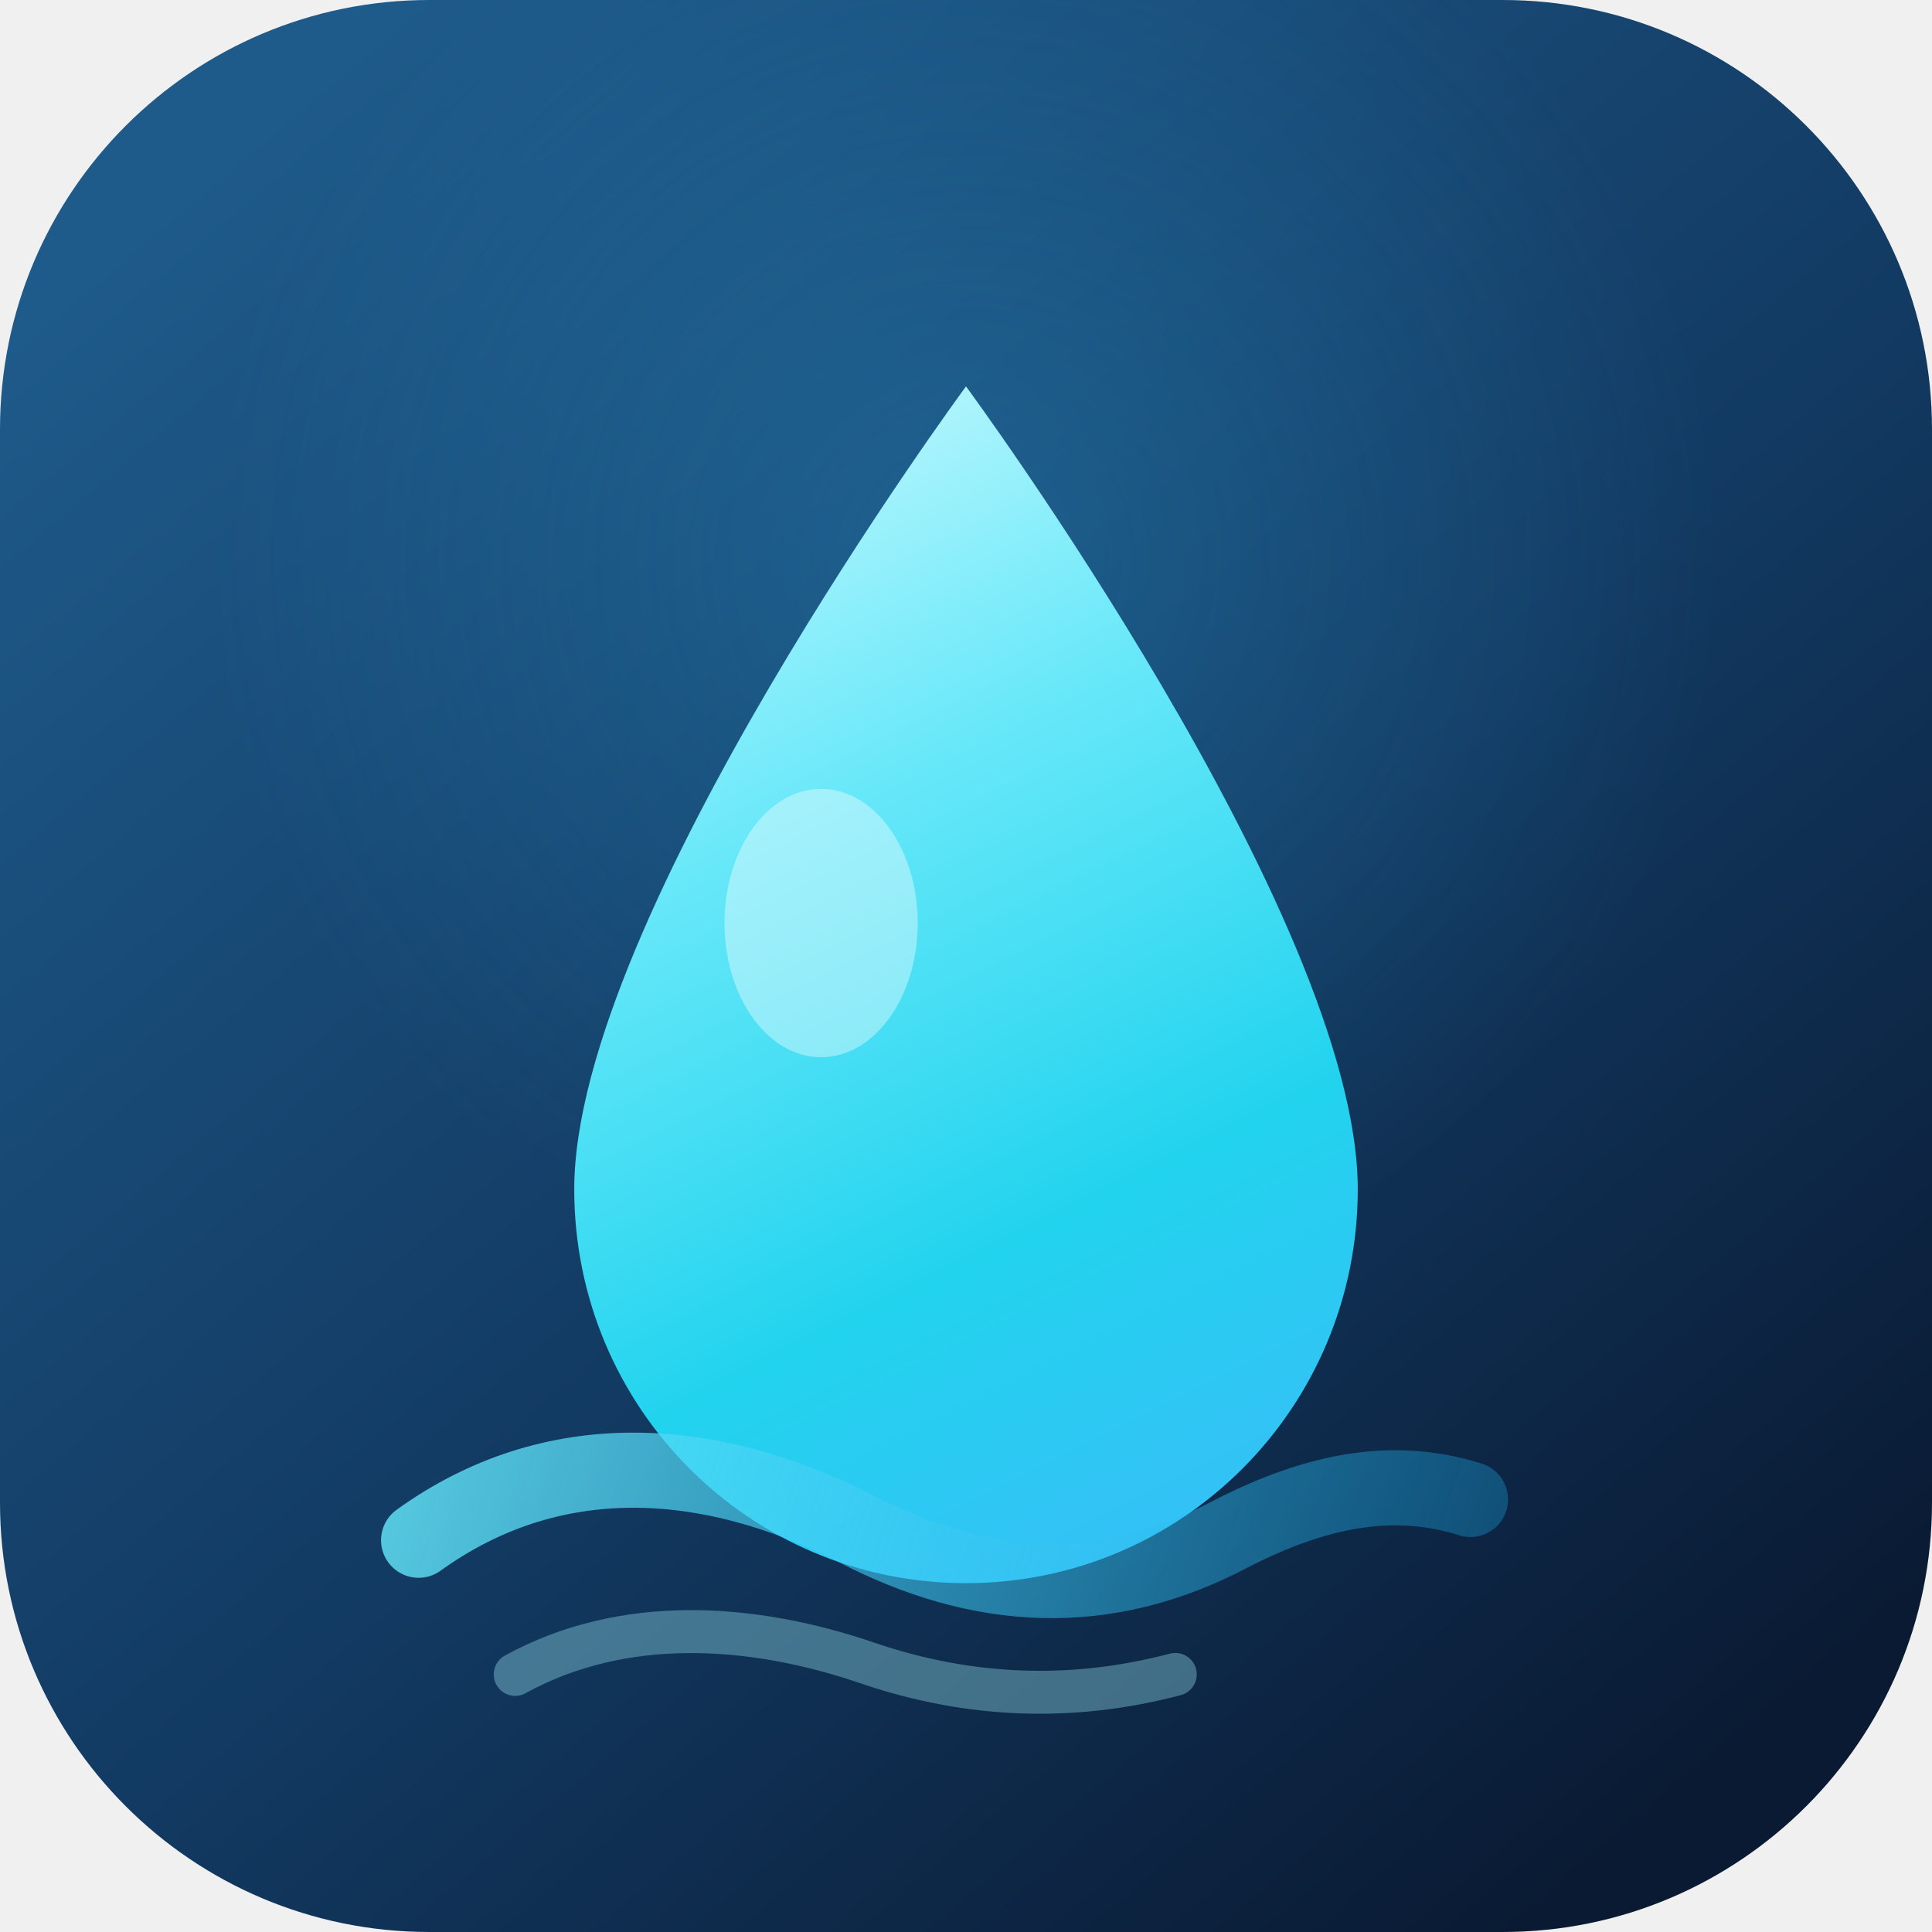
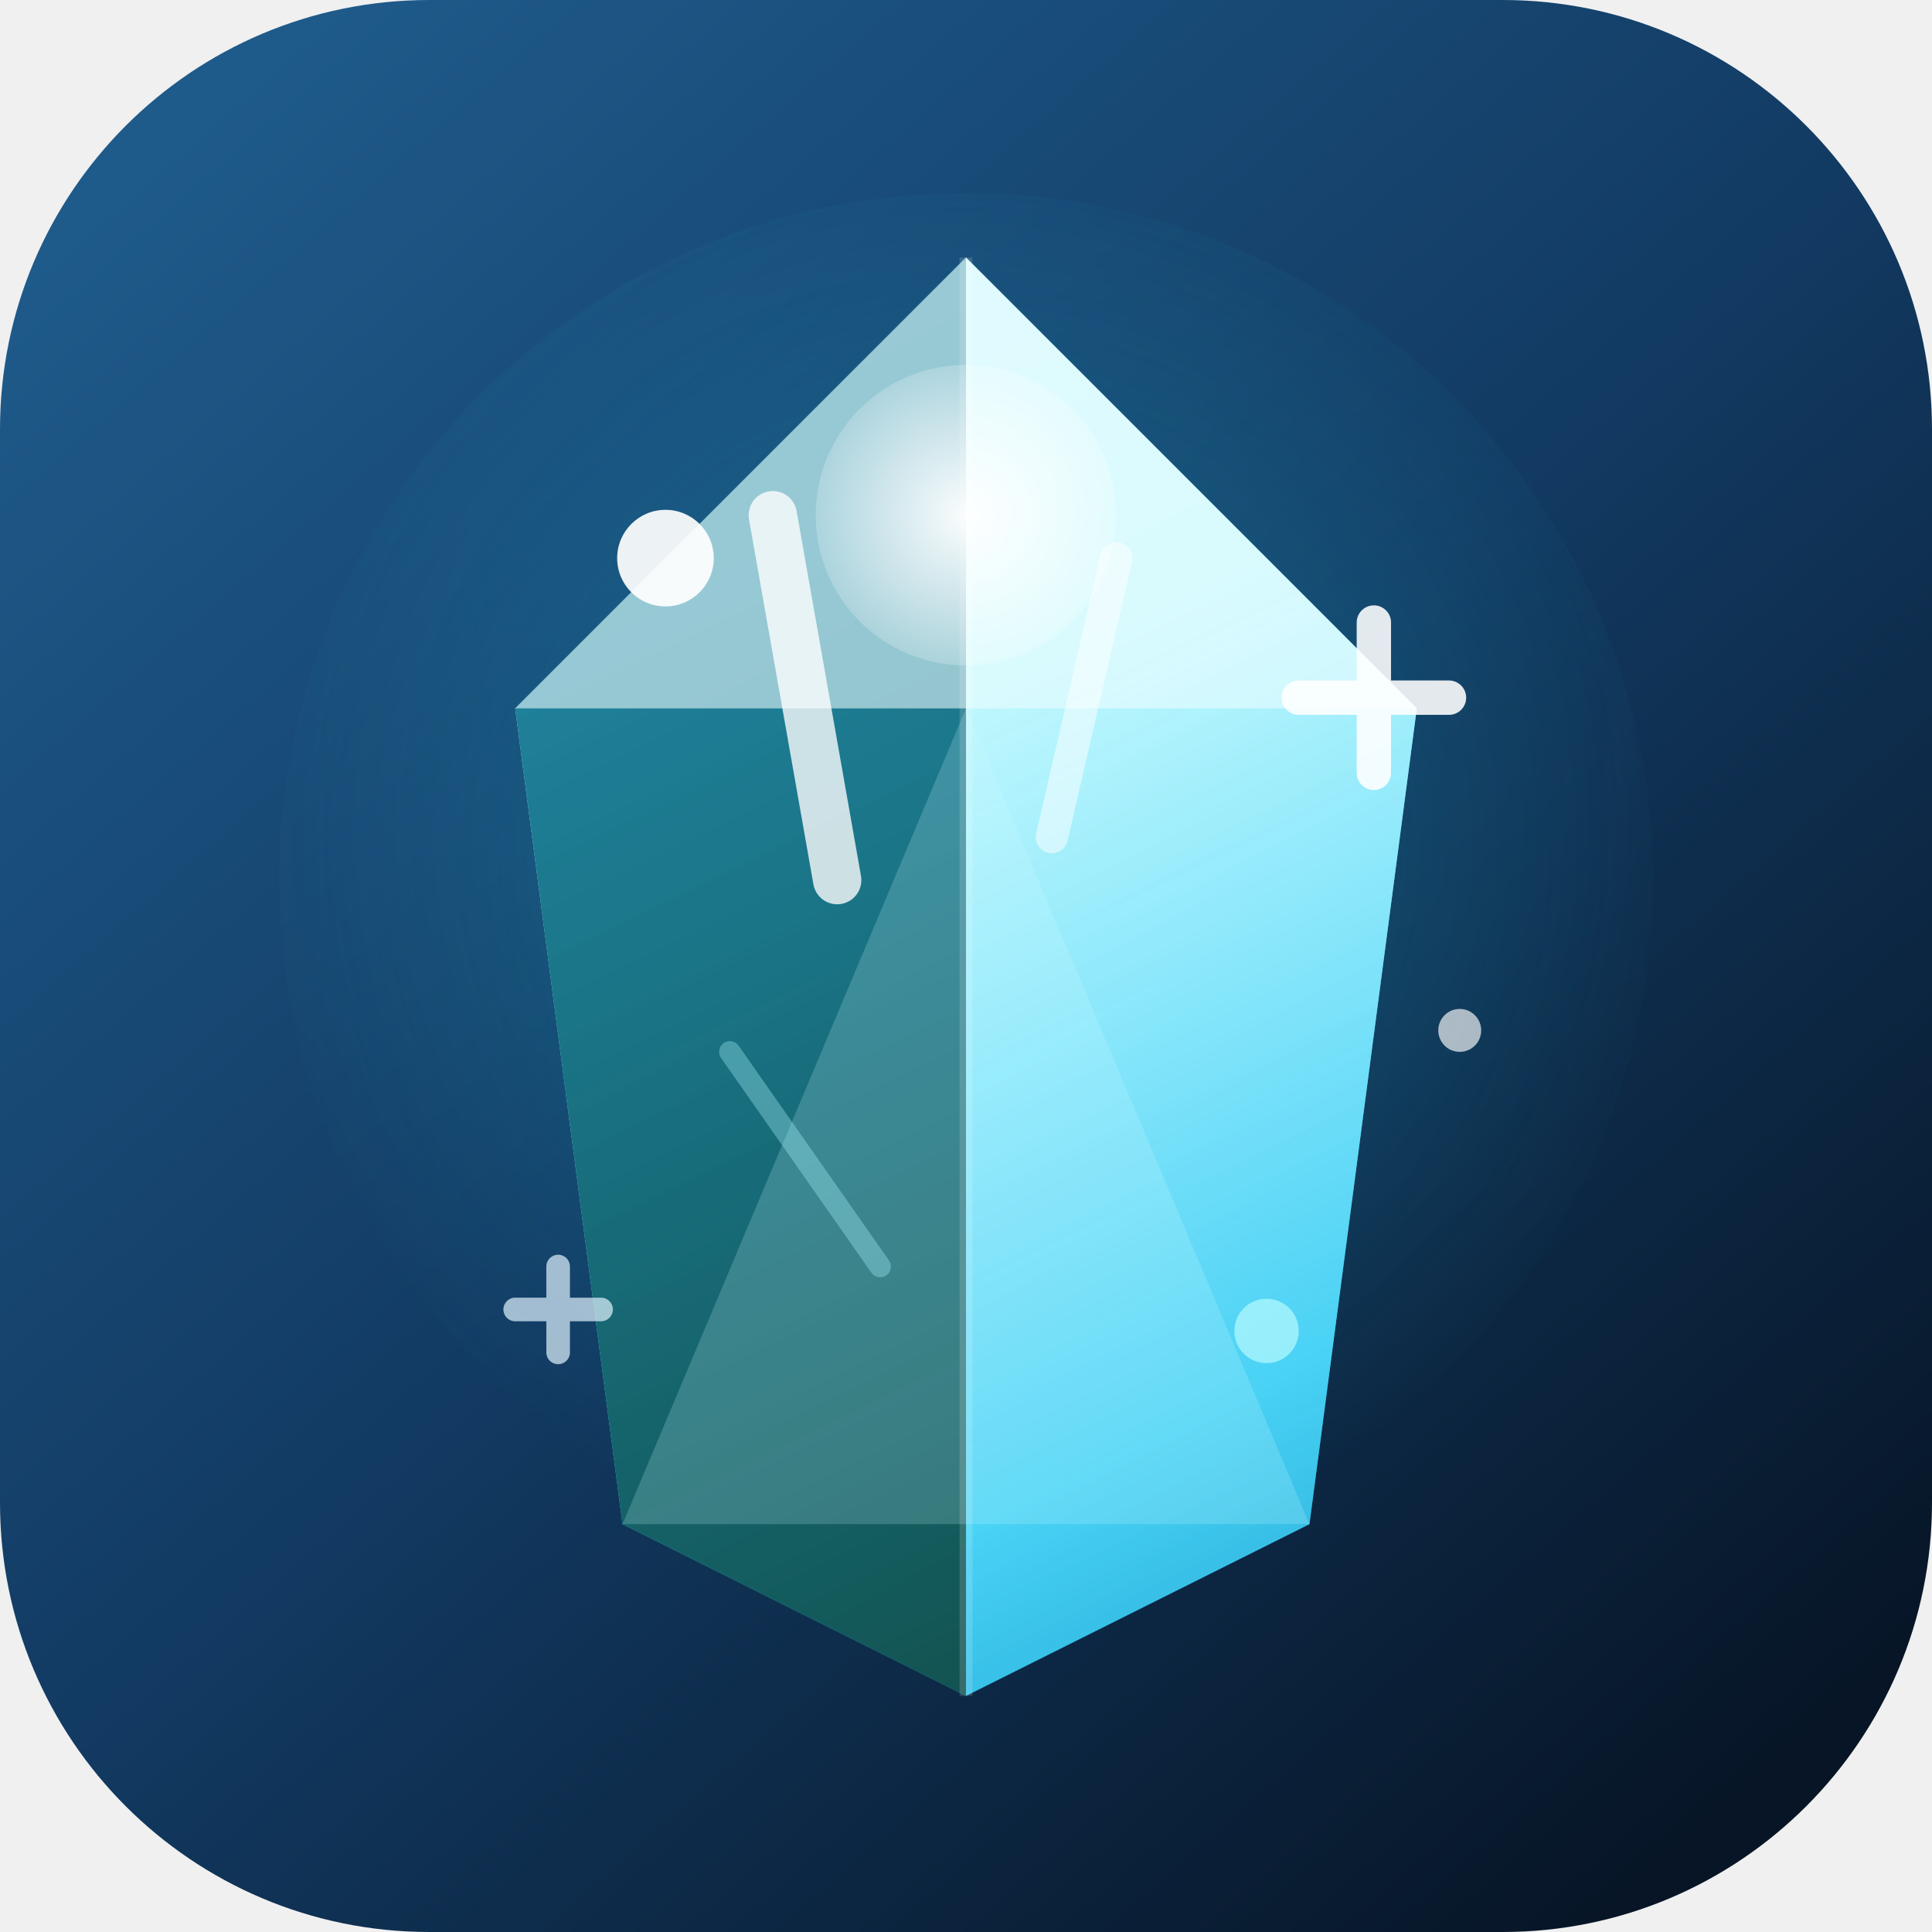
<svg xmlns="http://www.w3.org/2000/svg" viewBox="0 0 180 180" fill="none" role="img" aria-label="AQUA">
  <defs>
-     <linearGradient id="bg" x1="24" y1="12" x2="156" y2="168" gradientUnits="userSpaceOnUse">
+     <linearGradient id="bg" x1="20" y1="10" x2="160" y2="170" gradientUnits="userSpaceOnUse">
      <stop stop-color="#1e5a8a" />
-       <stop offset="0.55" stop-color="#123a62" />
-       <stop offset="1" stop-color="#0a1a33" />
+       <stop offset="0.5" stop-color="#123a62" />
+       <stop offset="1" stop-color="#071526" />
    </linearGradient>
-     <linearGradient id="drop" x1="62" y1="34" x2="118" y2="146" gradientUnits="userSpaceOnUse">
+     <linearGradient id="crystal-main" x1="55" y1="28" x2="125" y2="158" gradientUnits="userSpaceOnUse">
+       <stop stop-color="#f0fdff" />
+       <stop offset="0.3" stop-color="#a5f3fc" />
+       <stop offset="0.55" stop-color="#67e8f9" />
+       <stop offset="0.8" stop-color="#22d3ee" />
+       <stop offset="1" stop-color="#0891b2" />
+     </linearGradient>
+     <linearGradient id="facet-left" x1="45" y1="65" x2="90" y2="158" gradientUnits="userSpaceOnUse">
+       <stop stop-color="#0e7490" stop-opacity="0.9" />
+       <stop offset="1" stop-color="#134e4a" stop-opacity="0.95" />
+     </linearGradient>
+     <linearGradient id="facet-right" x1="90" y1="65" x2="135" y2="158" gradientUnits="userSpaceOnUse">
      <stop stop-color="#cffafe" />
-       <stop offset="0.35" stop-color="#67e8f9" />
-       <stop offset="0.7" stop-color="#22d3ee" />
-       <stop offset="1" stop-color="#38bdf8" />
+       <stop offset="1" stop-color="#38bdf8" stop-opacity="0.7" />
    </linearGradient>
-     <linearGradient id="wave" x1="34" y1="132" x2="146" y2="168" gradientUnits="userSpaceOnUse">
-       <stop stop-color="#67e8f9" stop-opacity="0.85" />
-       <stop offset="1" stop-color="#0ea5e9" stop-opacity="0.25" />
-     </linearGradient>
-     <radialGradient id="glow" cx="0" cy="0" r="1" gradientUnits="userSpaceOnUse" gradientTransform="translate(90 52) rotate(90) scale(70)">
-       <stop stop-color="#38bdf8" stop-opacity="0.22" />
-       <stop offset="1" stop-color="#38bdf8" stop-opacity="0" />
+     <radialGradient id="glow" cx="0" cy="0" r="1" gradientUnits="userSpaceOnUse" gradientTransform="translate(90 78) scale(68)">
+       <stop stop-color="#67e8f9" stop-opacity="0.38" />
+       <stop offset="0.55" stop-color="#22d3ee" stop-opacity="0.12" />
+       <stop offset="1" stop-color="#22d3ee" stop-opacity="0" />
+     </radialGradient>
+     <radialGradient id="sparkle" cx="0" cy="0" r="1" gradientUnits="userSpaceOnUse" gradientTransform="translate(90 48) scale(18)">
+       <stop stop-color="#fff" stop-opacity="0.95" />
+       <stop offset="1" stop-color="#fff" stop-opacity="0" />
    </radialGradient>
  </defs>
  <rect width="180" height="180" rx="40" fill="url(#bg)" />
-   <circle cx="90" cy="52" r="70" fill="url(#glow)" />
-   <path d="M90 36c0 0-36.5 49.5-36.5 74.8 0 20.3 16.3 36.7 36.5 36.7s36.5-16.4 36.5-36.7C126.5 85.5 90 36 90 36z" fill="url(#drop)" />
-   <ellipse cx="76.5" cy="86" rx="9" ry="12.5" fill="#fff" opacity="0.38" />
-   <path d="M39 143.5c12.5-9 27-8 40.5-1.2 11.8 6.2 23.5 6.8 35.2.6 7.8-4 15-5.5 22.3-3.2" stroke="url(#wave)" stroke-width="7" stroke-linecap="round" fill="none" />
-   <path d="M48 156c10-5.5 22-4.8 33-1 9.5 3.2 19 3.5 28.5 1" stroke="#a5f3fc" stroke-opacity="0.35" stroke-width="4" stroke-linecap="round" fill="none" />
+   <circle cx="90" cy="82" r="64" fill="url(#glow)" />
+   <path d="M90 24 L132 66 L122 142 L90 158 L58 142 L48 66 Z" fill="url(#crystal-main)" />
+   <path d="M90 24 L48 66 L58 142 L90 158 L90 24 Z" fill="url(#facet-left)" />
+   <path d="M90 24 L132 66 L122 142 L90 158 L90 24 Z" fill="url(#facet-right)" opacity="0.7" />
+   <path d="M90 24 L132 66 L48 66 Z" fill="#ecfeff" opacity="0.58" />
+   <path d="M90 66 L122 142 L58 142 Z" fill="#cffafe" opacity="0.2" />
+   <path d="M90 24 L90 158" stroke="#fff" stroke-width="1.2" opacity="0.15" />
+   <path d="M72 48 L78 82" stroke="#fff" stroke-width="4.5" stroke-linecap="round" opacity="0.78" />
+   <path d="M104 52 L98 78" stroke="#fff" stroke-width="3" stroke-linecap="round" opacity="0.5" />
+   <path d="M68 98 L82 118" stroke="#a5f3fc" stroke-width="2" stroke-linecap="round" opacity="0.35" />
+   <circle cx="90" cy="48" r="14" fill="url(#sparkle)" />
+   <circle cx="62" cy="52" r="4.5" fill="#fff" opacity="0.92" />
+   <path d="M128 58 L128 72 M121 65 L135 65" stroke="#fff" stroke-width="3.2" stroke-linecap="round" opacity="0.88" />
+   <circle cx="118" cy="124" r="3" fill="#a5f3fc" opacity="0.85" />
+   <path d="M52 118 L52 126 M48 122 L56 122" stroke="#e0f2fe" stroke-width="2.2" stroke-linecap="round" opacity="0.7" />
+   <circle cx="136" cy="96" r="2" fill="#fff" opacity="0.65" />
</svg>
